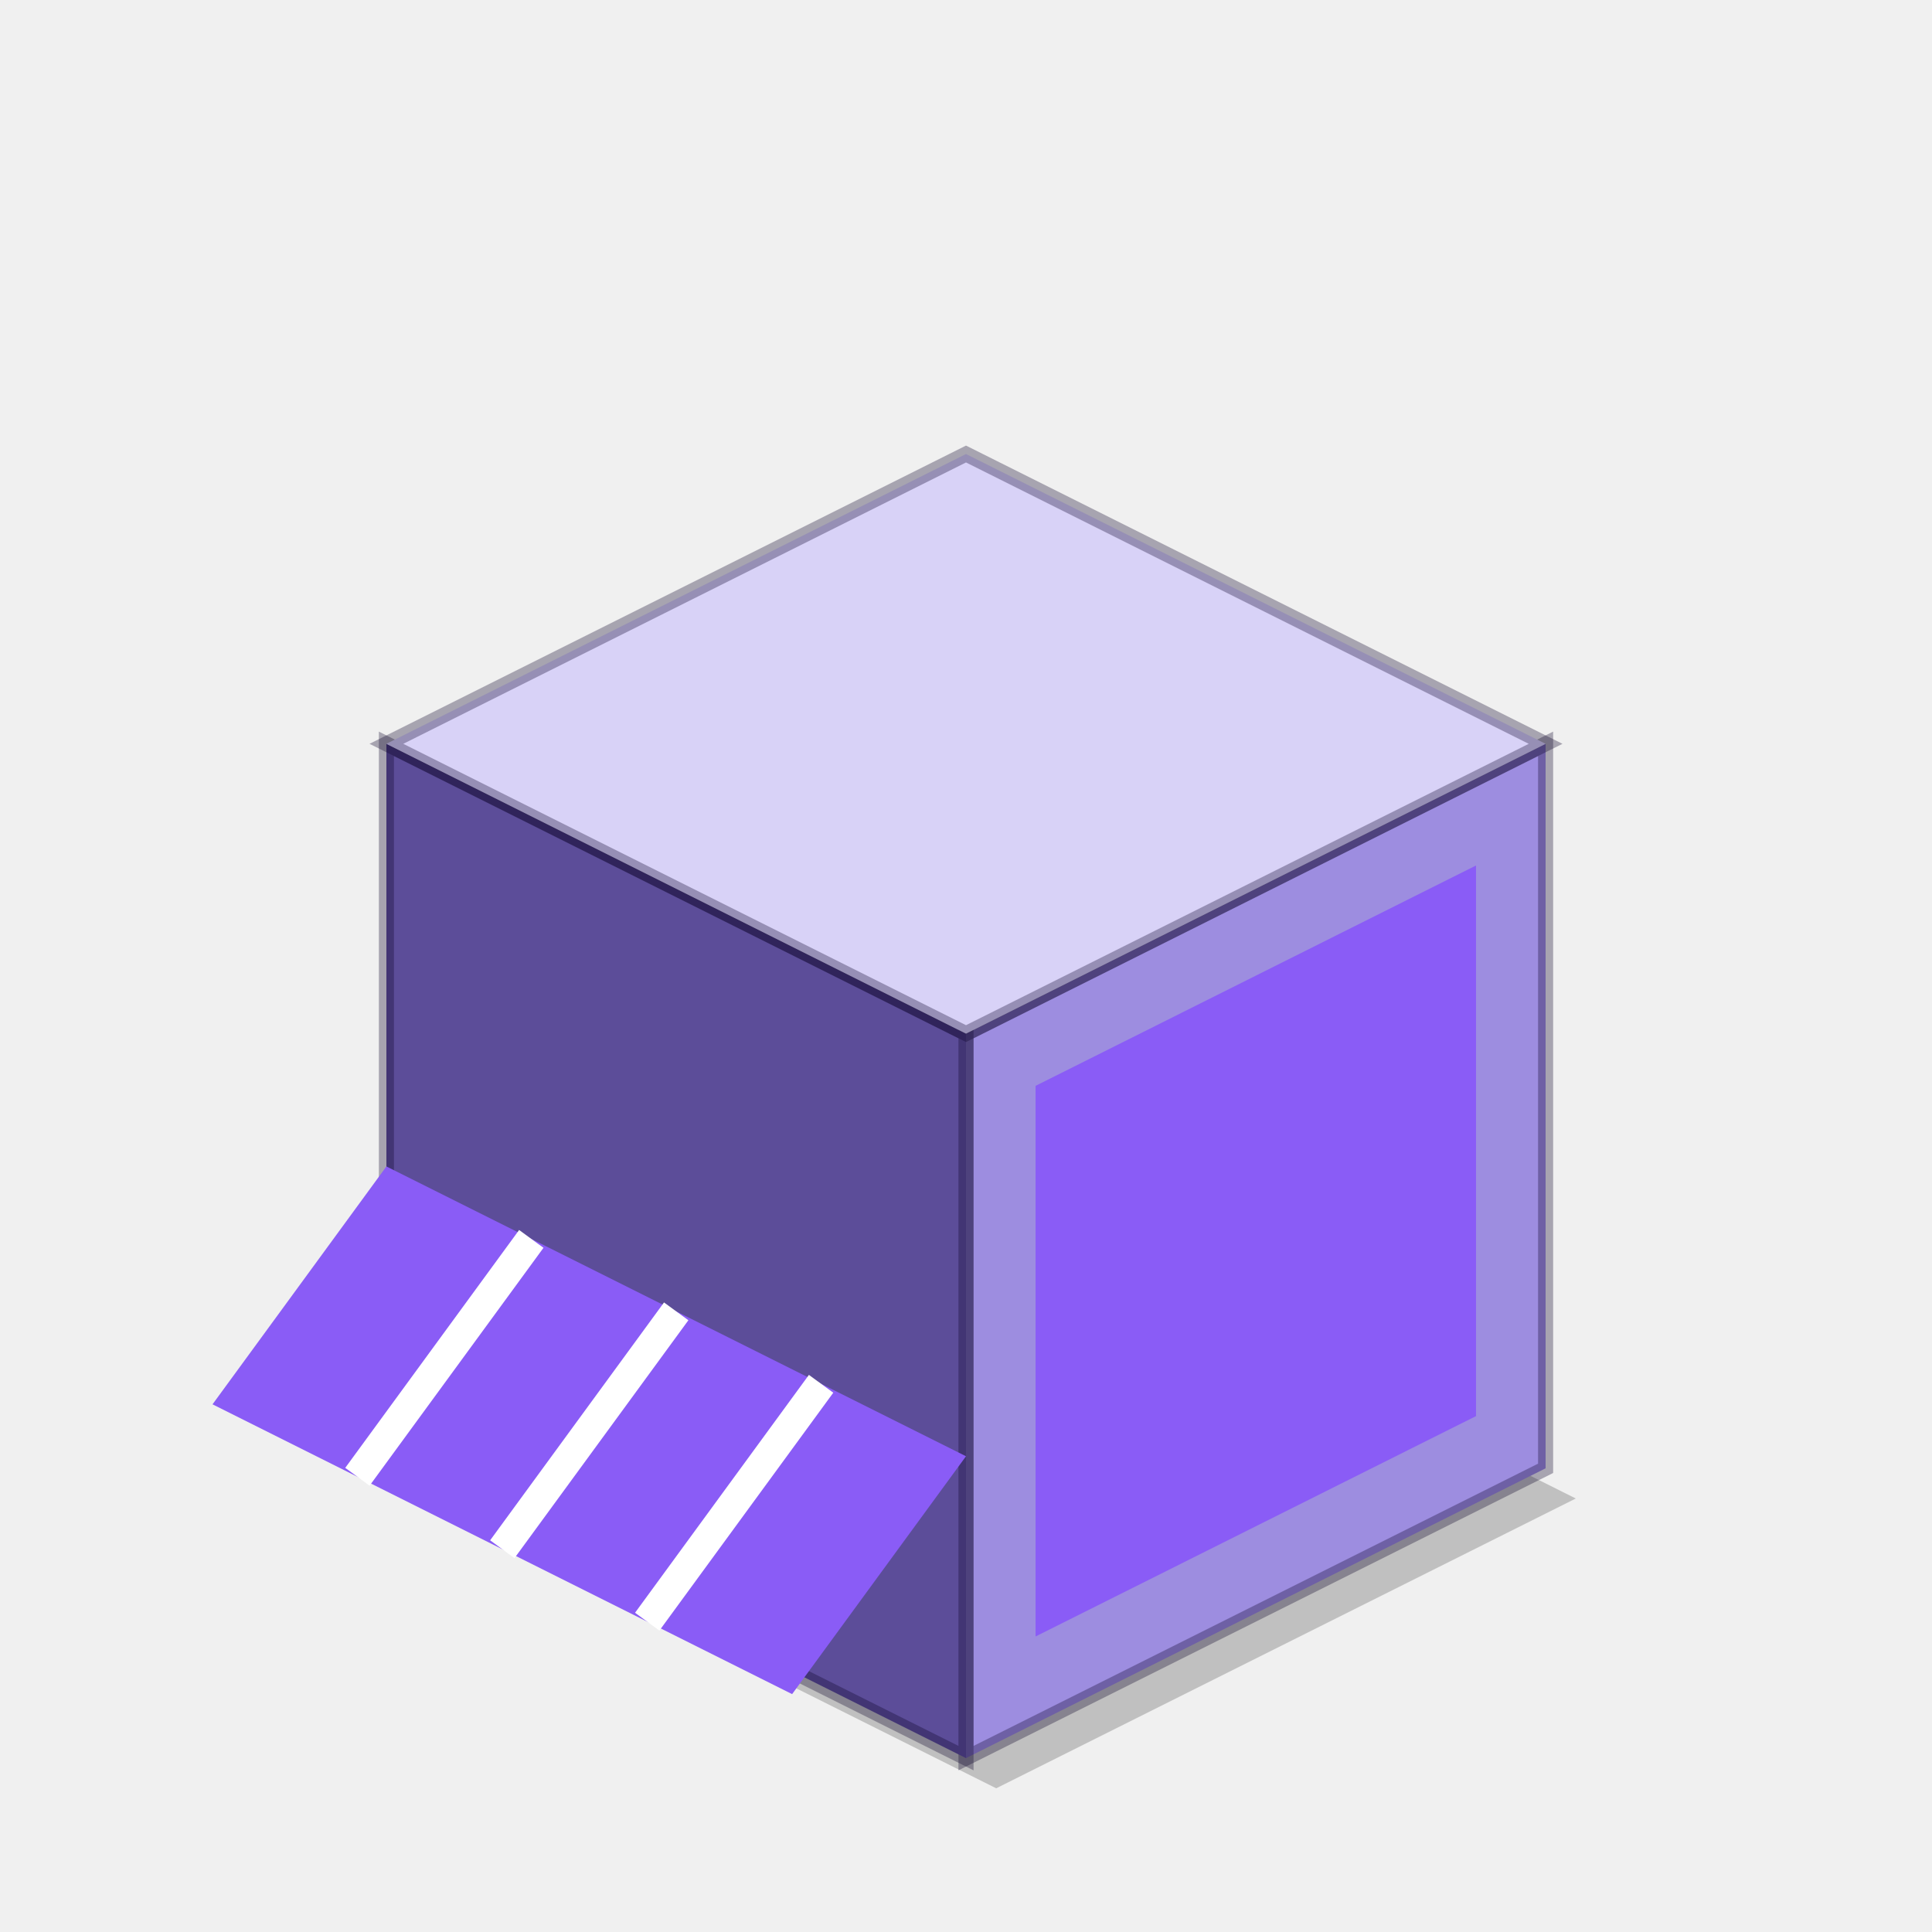
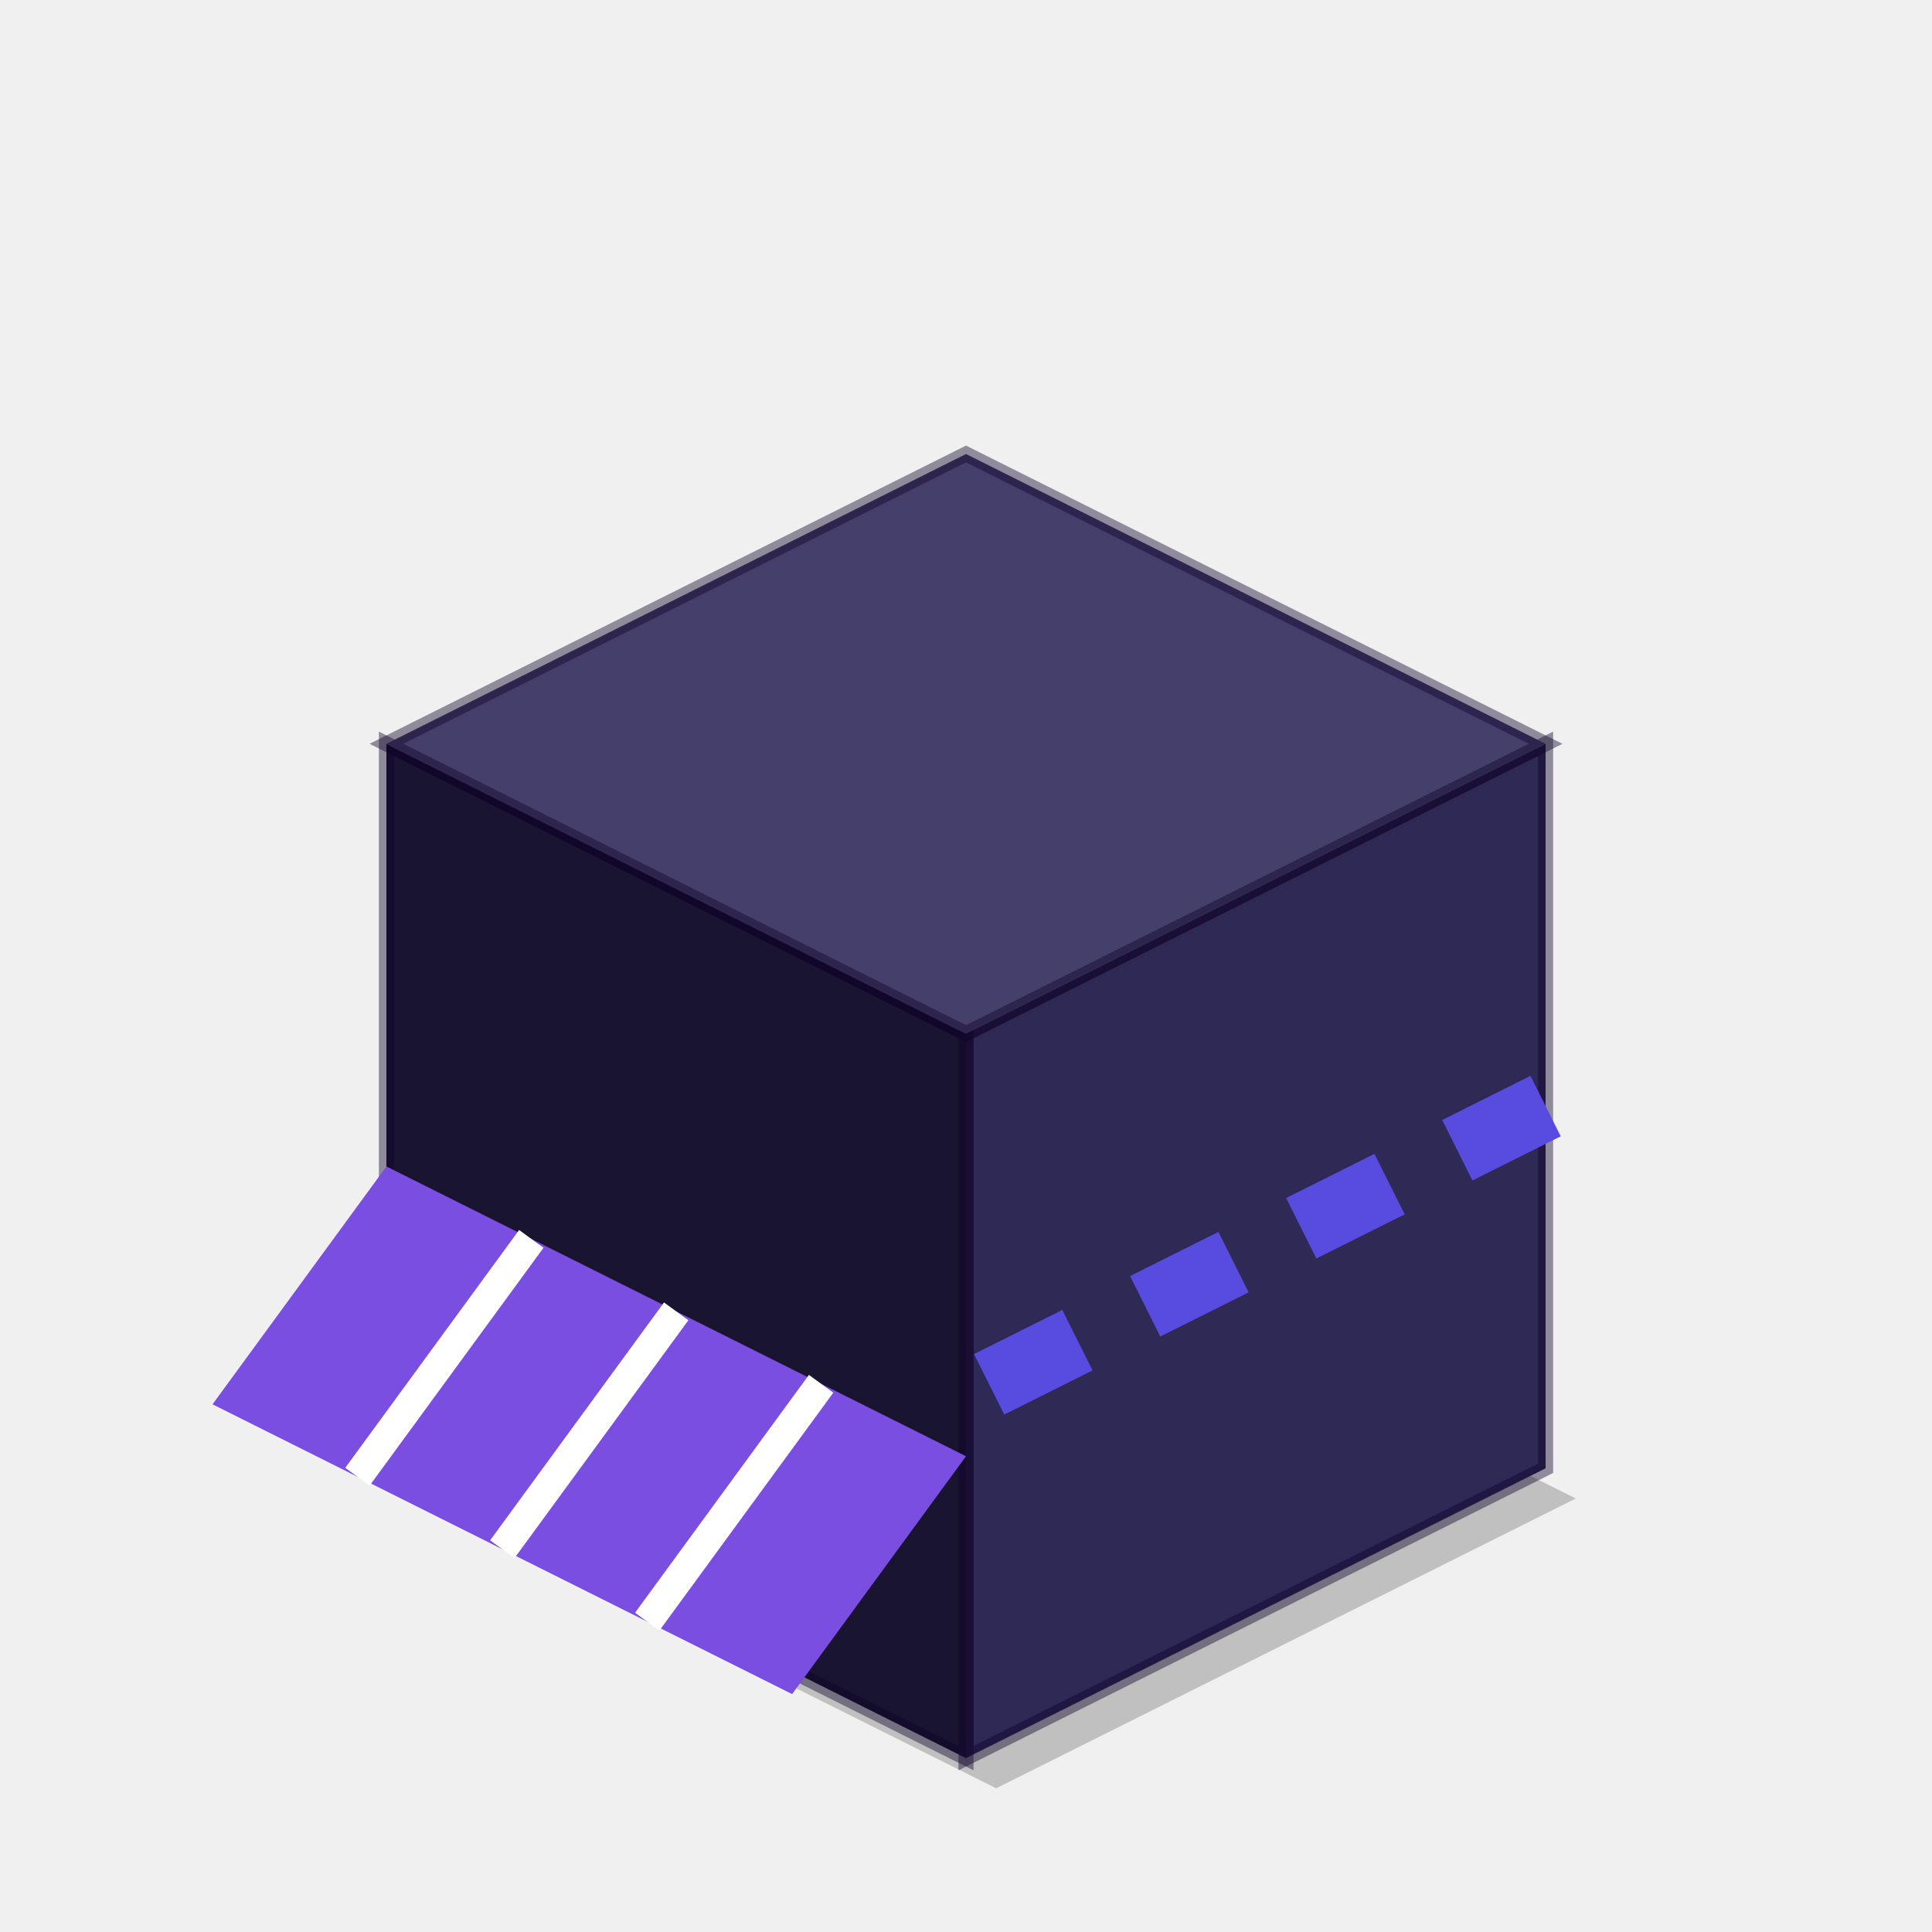
<svg xmlns="http://www.w3.org/2000/svg" version="1.1" width="128" height="128">
  <defs />
  <g>
    <path d="M66,80.08 L104.4,99.28 L66,118.48 L27.6,99.28 Z" fill="rgb(0,0,0)" fill-opacity="0.2" />
-     <path d="M102.4,97.28 L64,116.48 L64,68.48 L102.4,49.28 Z" fill="#9d8de0" />
-     <path d="M102.4,97.28 L64,116.48 L64,68.48 L102.4,49.28 Z" fill="none" stroke="rgb(12,0,40)" stroke-opacity="0.32" stroke-width="1" />
-     <path d="M25.6,97.28 L64,116.48 L64,68.48 L25.6,49.28 Z" fill="#5c4d99" />
-     <path d="M25.6,97.28 L64,116.48 L64,68.48 L25.6,49.28 Z" fill="none" stroke="rgb(12,0,40)" stroke-opacity="0.32" stroke-width="1" />
-     <path d="M64,30.08 L102.4,49.28 L64,68.48 L25.6,49.28 Z" fill="#d8d2f7" />
-     <path d="M64,30.08 L102.4,49.28 L64,68.48 L25.6,49.28 Z" fill="none" stroke="rgb(12,0,40)" stroke-opacity="0.32" stroke-width="1" />
-     <path d="M97.79,57.34 L68.61,71.94 L68.61,108.42 L97.79,93.82 Z" fill="#8a5cf6" />
-     <path d="M25.6,77.28 L64,96.48 L52.48,112.24 L14.08,93.04 Z" fill="#8a5cf6" />
+     <path d="M102.4,97.28 L64,116.48 L64,68.48 L102.4,49.28 Z" fill="#2f2956" />
+     <path d="M102.4,97.28 L64,116.48 L64,68.48 L102.4,49.28 Z" fill="none" stroke="rgb(12,0,40)" stroke-opacity="0.42" stroke-width="1" />
+     <path d="M25.6,97.28 L64,116.48 L64,68.48 L25.6,49.28 Z" fill="#191430" />
+     <path d="M25.6,97.28 L64,116.48 L64,68.48 L25.6,49.28 Z" fill="none" stroke="rgb(12,0,40)" stroke-opacity="0.42" stroke-width="1" />
+     <path d="M64,30.08 L102.4,49.28 L64,68.48 L25.6,49.28 Z" fill="#453f6b" />
+     <path d="M64,30.08 L102.4,49.28 L64,68.48 L25.6,49.28 Z" fill="none" stroke="rgb(12,0,40)" stroke-opacity="0.42" stroke-width="1" />
+     <path d="M102.4,73.28 L64,92.48" fill="none" stroke="rgb(88,76,224)" stroke-width="4.48" stroke-dasharray="6.54,5.02" />
+     <path d="M25.6,77.28 L64,96.48 L52.48,112.24 L14.08,93.04 Z" fill="#7a4ee0" />
    <path d="M35.2,82.08 L23.68,97.84" fill="none" stroke="#fff" stroke-width="2" />
    <path d="M44.8,86.88 L33.28,102.64" fill="none" stroke="#fff" stroke-width="2" />
    <path d="M54.4,91.68 L42.88,107.44" fill="none" stroke="#fff" stroke-width="2" />
  </g>
</svg>
